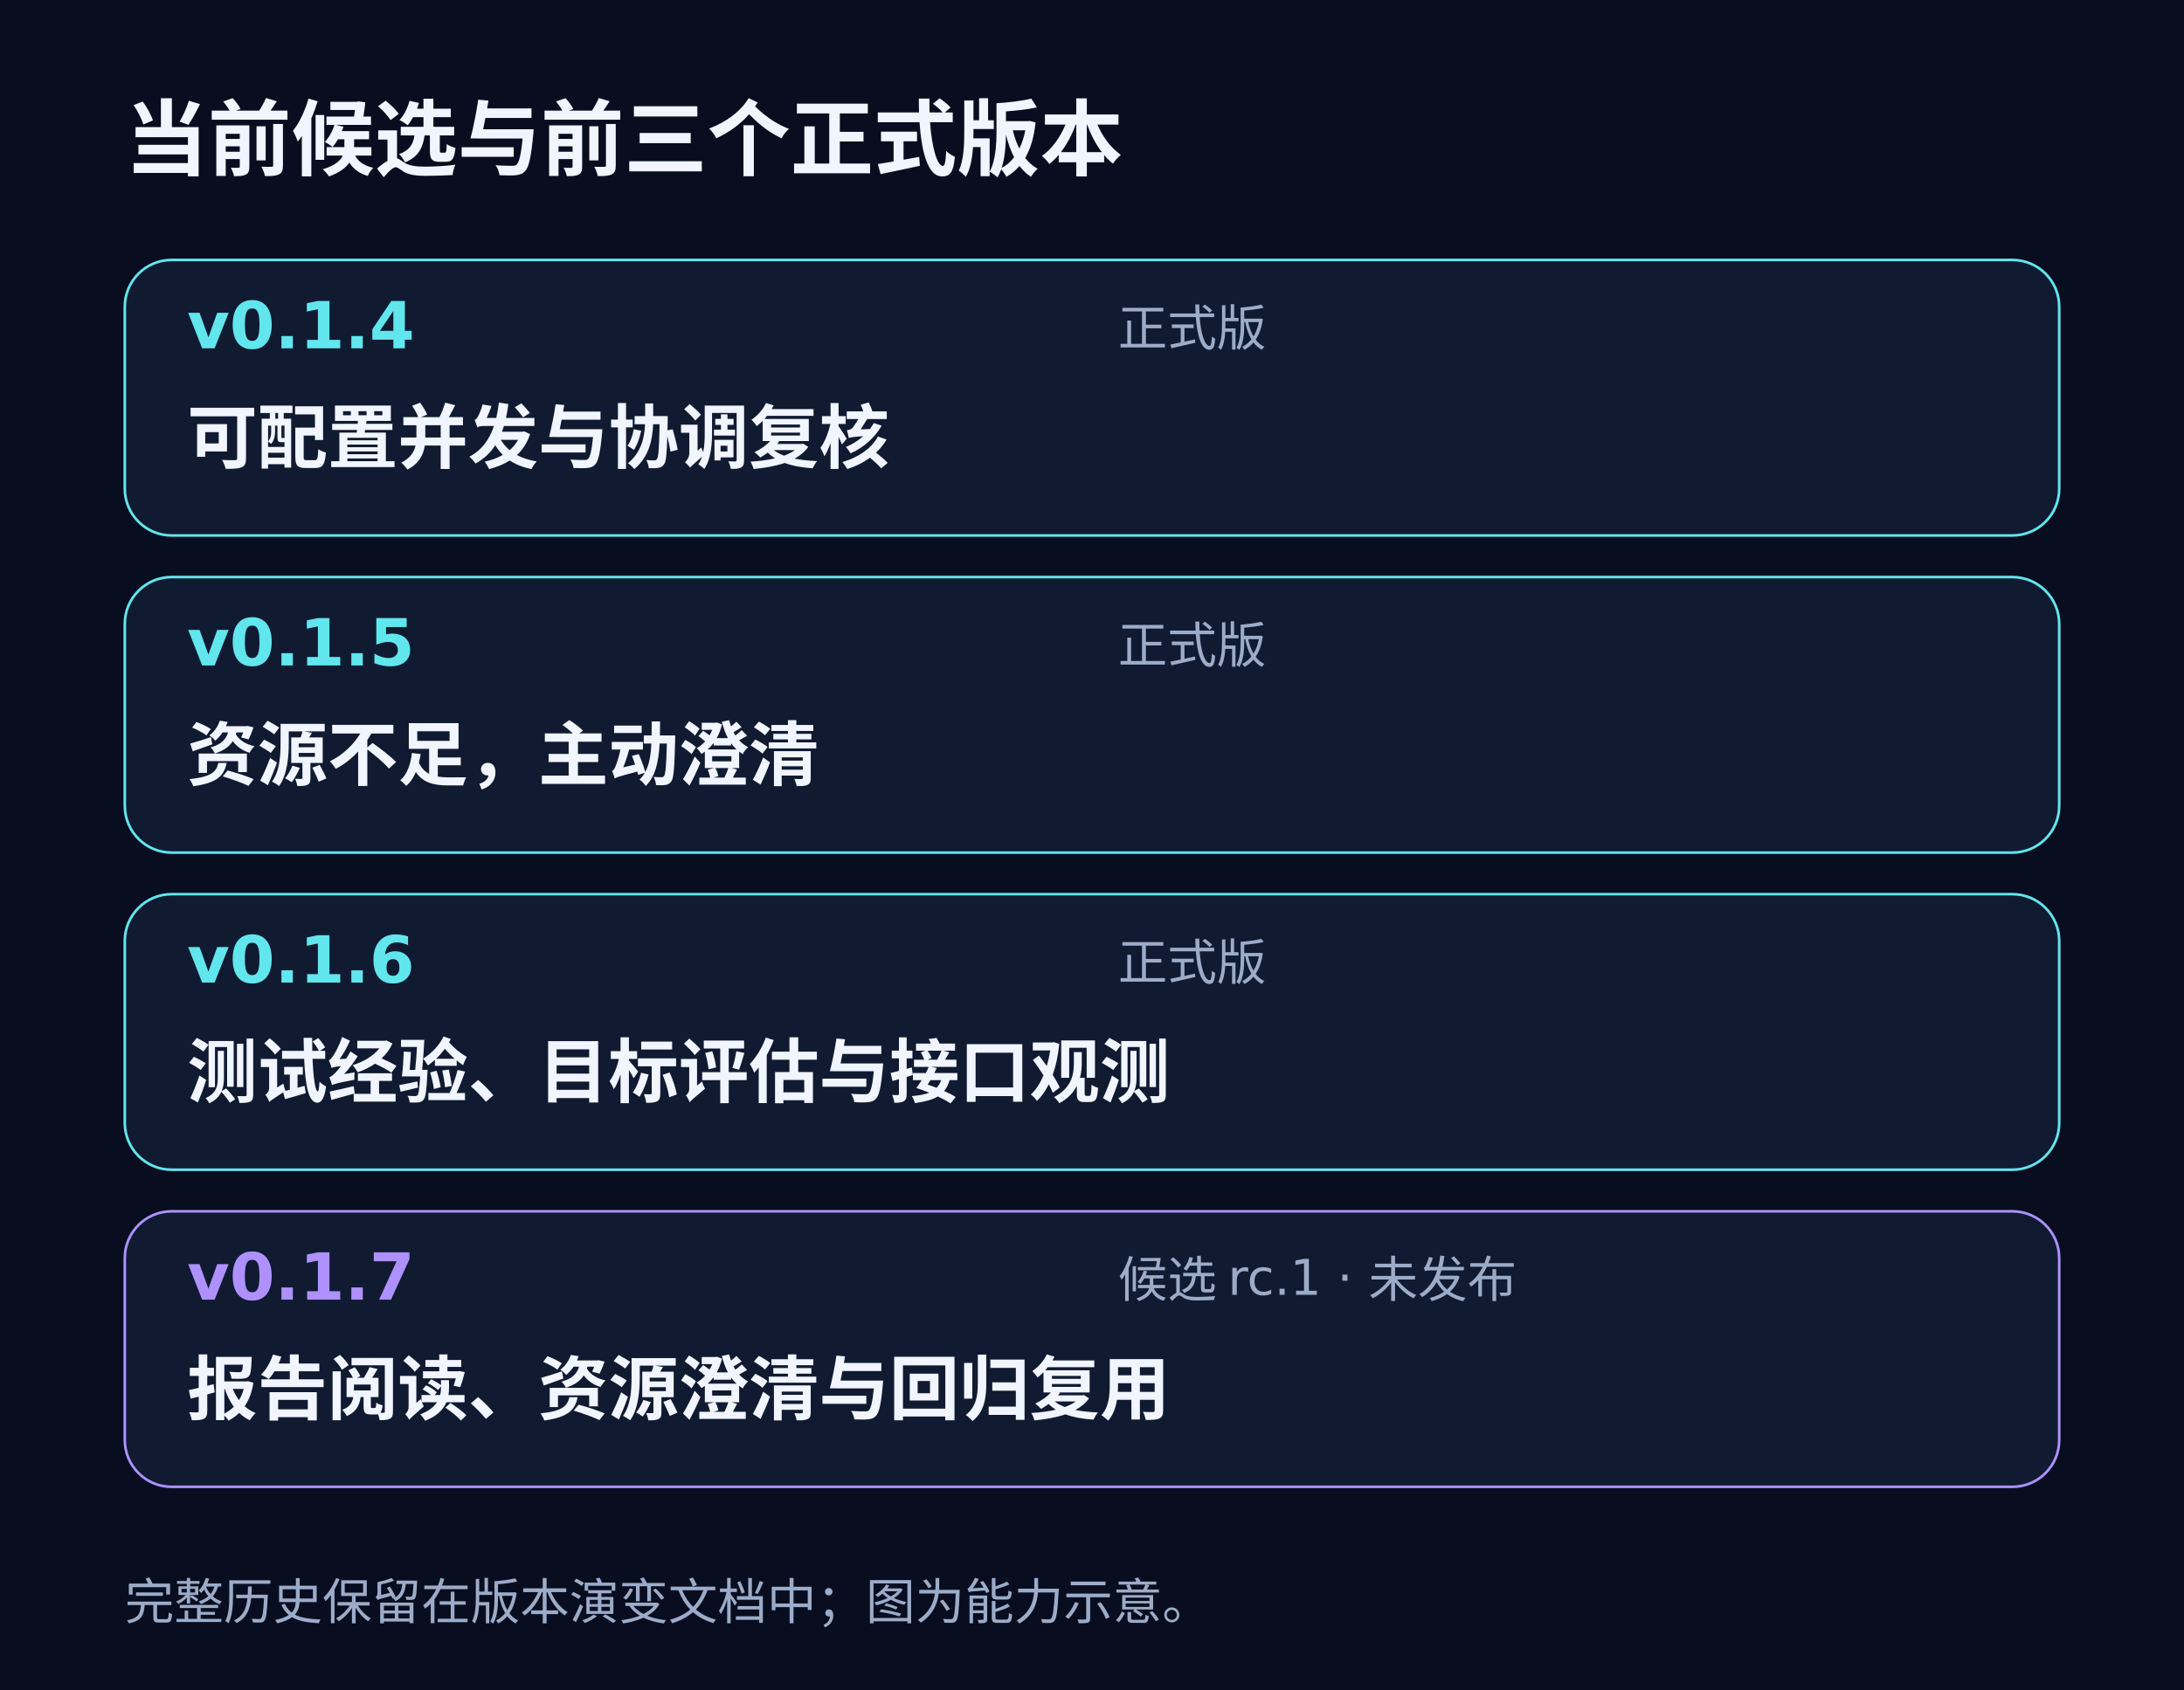
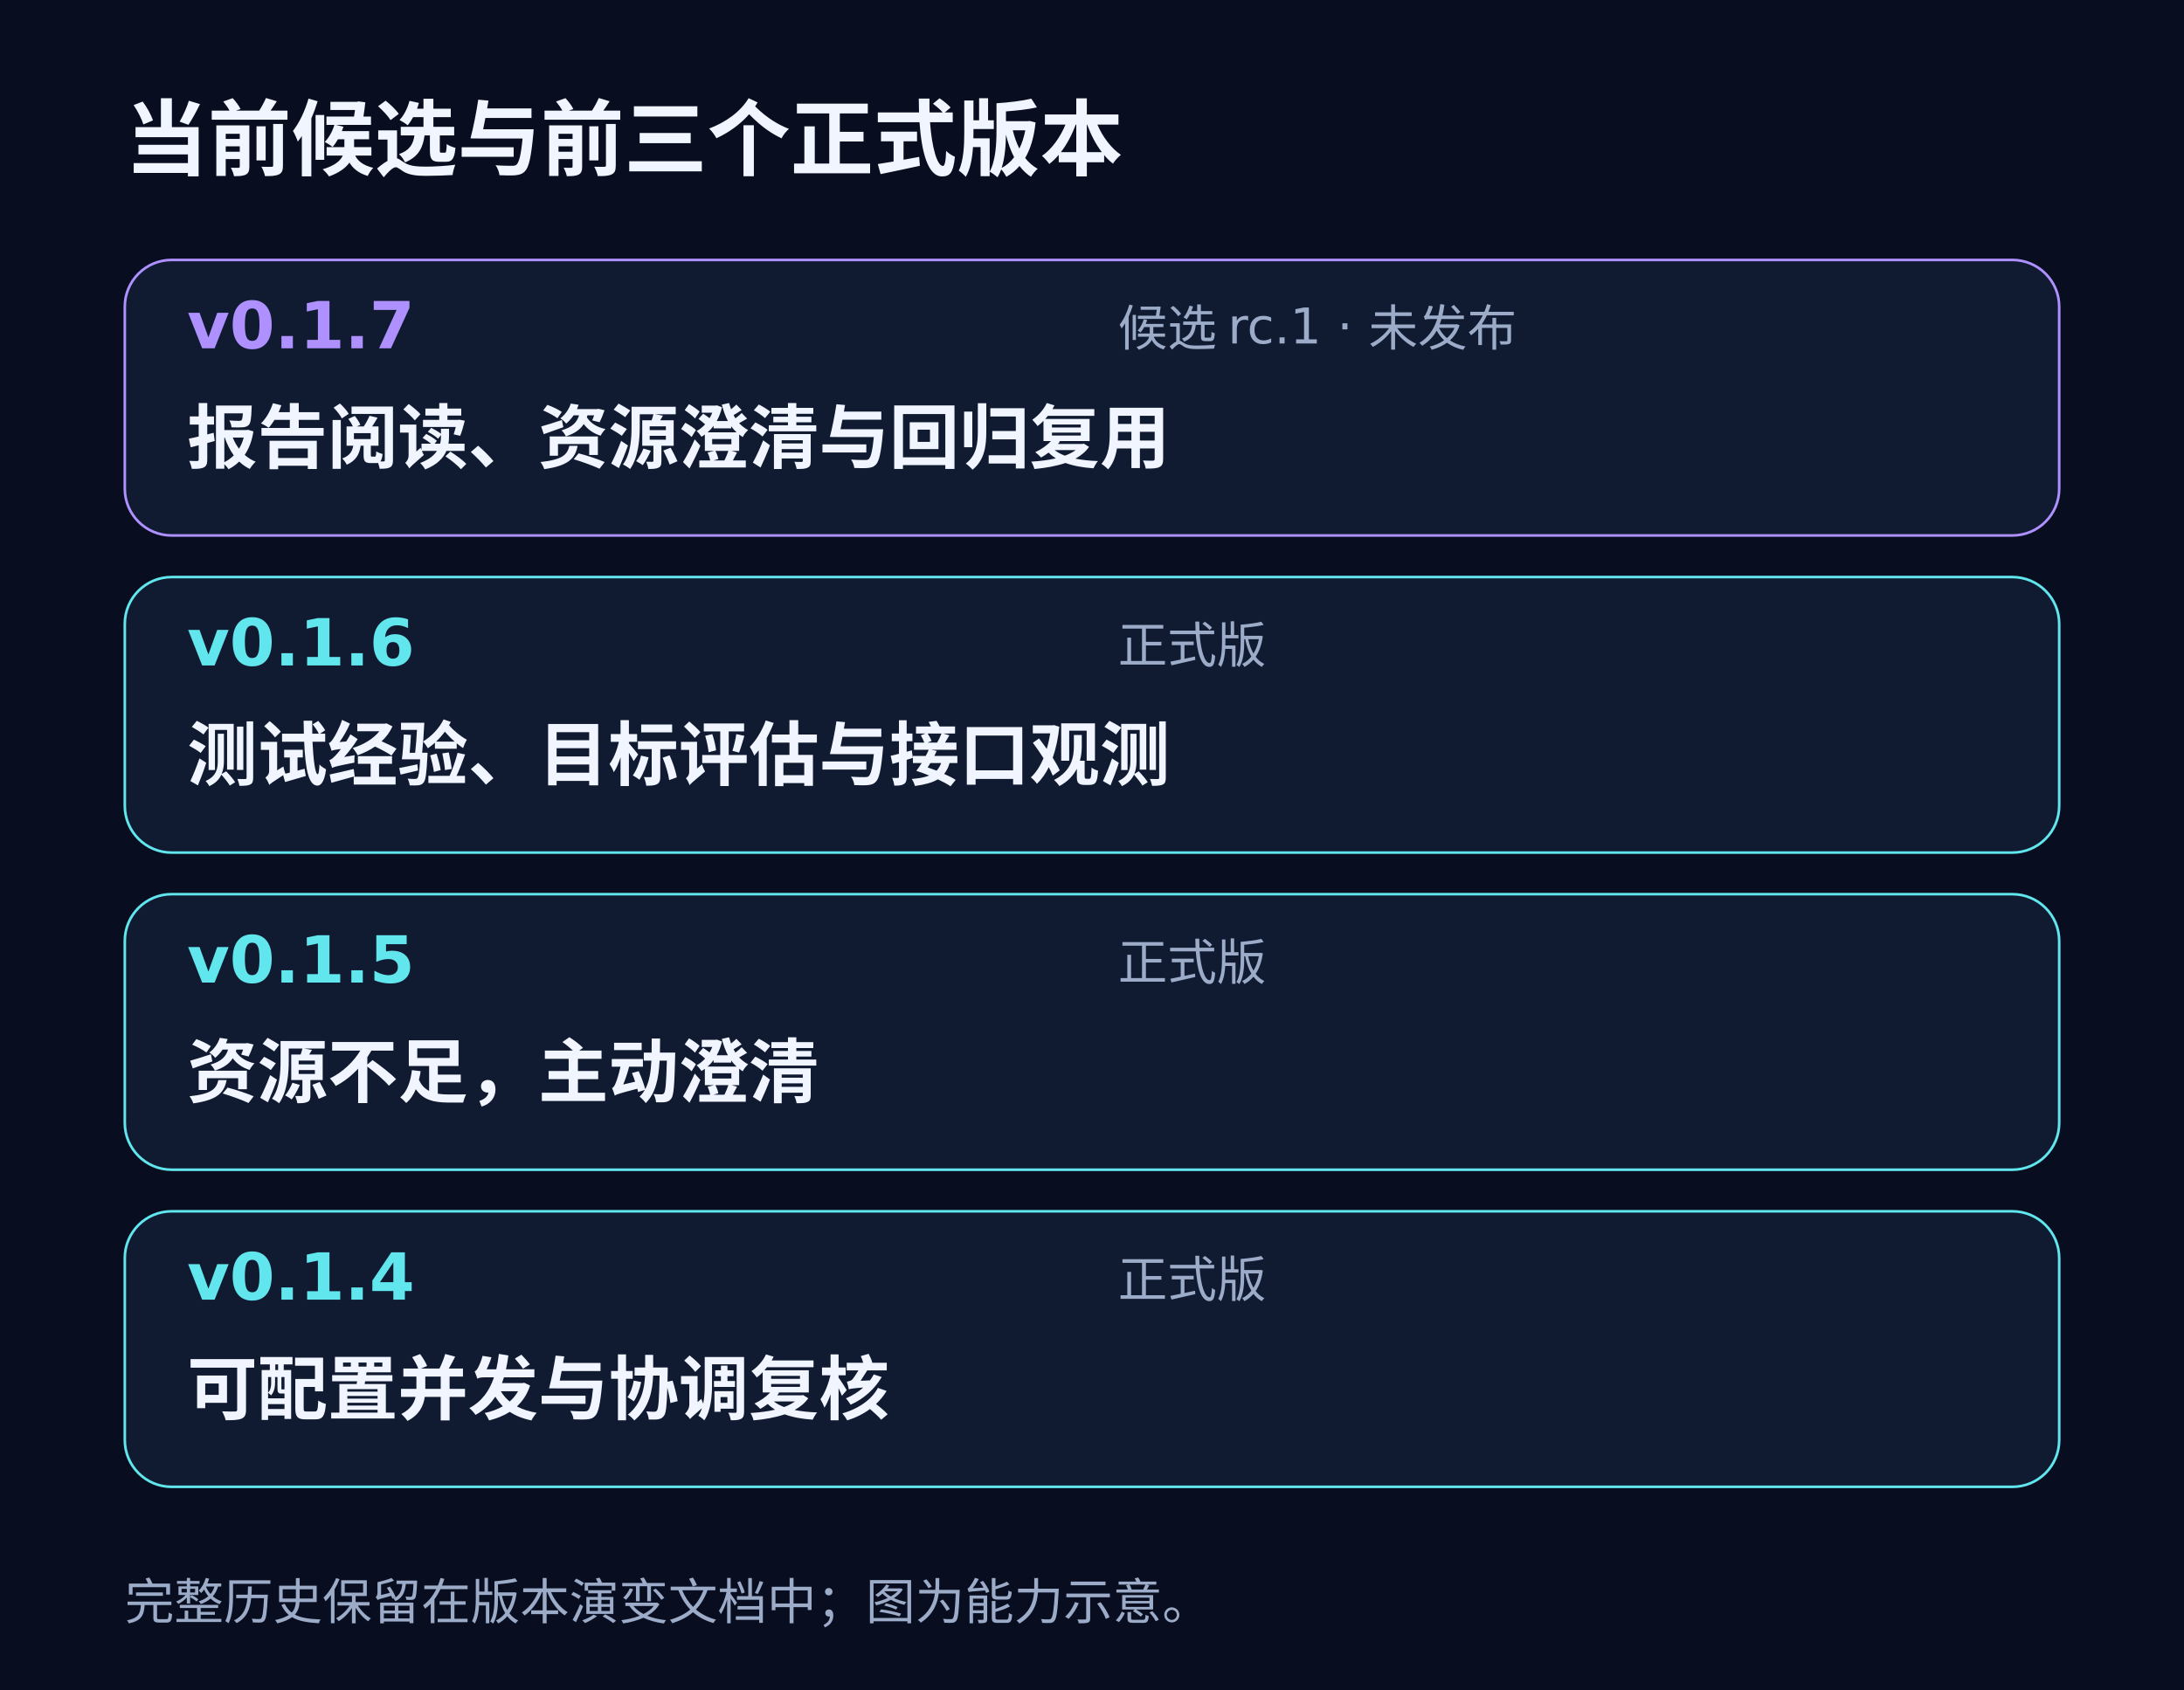
<svg xmlns="http://www.w3.org/2000/svg" width="840" height="650" viewBox="0 0 840 650" role="img" aria-label="最近四个版本 — README 概览">
  <defs>
    <linearGradient id="g">
      <stop stop-color="#61e6ed" />
      <stop offset="1" stop-color="#ae91ff" />
    </linearGradient>
    <marker id="arrow" markerWidth="8" markerHeight="8" refX="7" refY="4" orient="auto">
      <path d="M0,0 L8,4 L0,8" fill="#61e6ed" />
    </marker>
  </defs>
  <g font-family="DejaVu Sans, Noto Sans CJK SC, sans-serif">
    <rect x="0" y="0" width="840" height="650" rx="0" fill="#080e20" stroke="#080e20" />
    <path d="M0,2 H840" stroke="url(#g)" stroke-width="4" />
    <text x="48" y="65" font-size="32" fill="#f1f5ff" font-weight="700">当前候选与前三个正式版本</text>
-     <rect x="48" y="100" width="744" height="106" rx="18" fill="#101b32" stroke="#61e6ed" />
-     <text x="72" y="134" font-size="25" fill="#61e6ed" font-weight="700">v0.1.4</text>
-     <text x="430" y="133" font-size="19" fill="#9cacc8" font-weight="400">正式版</text>
-     <text x="72" y="178" font-size="27" fill="#f1f5ff" font-weight="700">可配置并发与协调复核</text>
+     <rect x="48" y="100" width="744" height="106" rx="18" fill="#101b32" stroke="#ae91ff" />
+     <text x="72" y="134" font-size="25" fill="#ae91ff" font-weight="700">v0.1.7</text>
+     <text x="430" y="133" font-size="19" fill="#9cacc8" font-weight="400">候选 rc.1 · 未发布</text>
+     <text x="72" y="178" font-size="27" fill="#f1f5ff" font-weight="700">报告阅读、资源澄清与回归复用</text>
    <rect x="48" y="222" width="744" height="106" rx="18" fill="#101b32" stroke="#61e6ed" />
-     <text x="72" y="256" font-size="25" fill="#61e6ed" font-weight="700">v0.1.5</text>
+     <text x="72" y="256" font-size="25" fill="#61e6ed" font-weight="700">v0.1.6</text>
    <text x="430" y="255" font-size="19" fill="#9cacc8" font-weight="400">正式版</text>
-     <text x="72" y="300" font-size="27" fill="#f1f5ff" font-weight="700">资源不足，主动澄清</text>
+     <text x="72" y="300" font-size="27" fill="#f1f5ff" font-weight="700">测试经验、目标评估与接口观测</text>
    <rect x="48" y="344" width="744" height="106" rx="18" fill="#101b32" stroke="#61e6ed" />
-     <text x="72" y="378" font-size="25" fill="#61e6ed" font-weight="700">v0.1.6</text>
+     <text x="72" y="378" font-size="25" fill="#61e6ed" font-weight="700">v0.1.5</text>
    <text x="430" y="377" font-size="19" fill="#9cacc8" font-weight="400">正式版</text>
-     <text x="72" y="422" font-size="27" fill="#f1f5ff" font-weight="700">测试经验、目标评估与接口观测</text>
-     <rect x="48" y="466" width="744" height="106" rx="18" fill="#101b32" stroke="#ae91ff" />
-     <text x="72" y="500" font-size="25" fill="#ae91ff" font-weight="700">v0.1.7</text>
-     <text x="430" y="499" font-size="19" fill="#9cacc8" font-weight="400">候选 rc.1 · 未发布</text>
-     <text x="72" y="544" font-size="27" fill="#f1f5ff" font-weight="700">报告阅读、资源澄清与回归复用</text>
+     <text x="72" y="422" font-size="27" fill="#f1f5ff" font-weight="700">资源不足，主动澄清</text>
+     <rect x="48" y="466" width="744" height="106" rx="18" fill="#101b32" stroke="#61e6ed" />
+     <text x="72" y="500" font-size="25" fill="#61e6ed" font-weight="700">v0.1.4</text>
+     <text x="430" y="499" font-size="19" fill="#9cacc8" font-weight="400">正式版</text>
+     <text x="72" y="544" font-size="27" fill="#f1f5ff" font-weight="700">可配置并发与协调复核</text>
    <text x="48" y="623" font-size="19" fill="#9cacc8" font-weight="400">完整历史保留在版本演变文档中；图为能力示意。</text>
  </g>
</svg>
